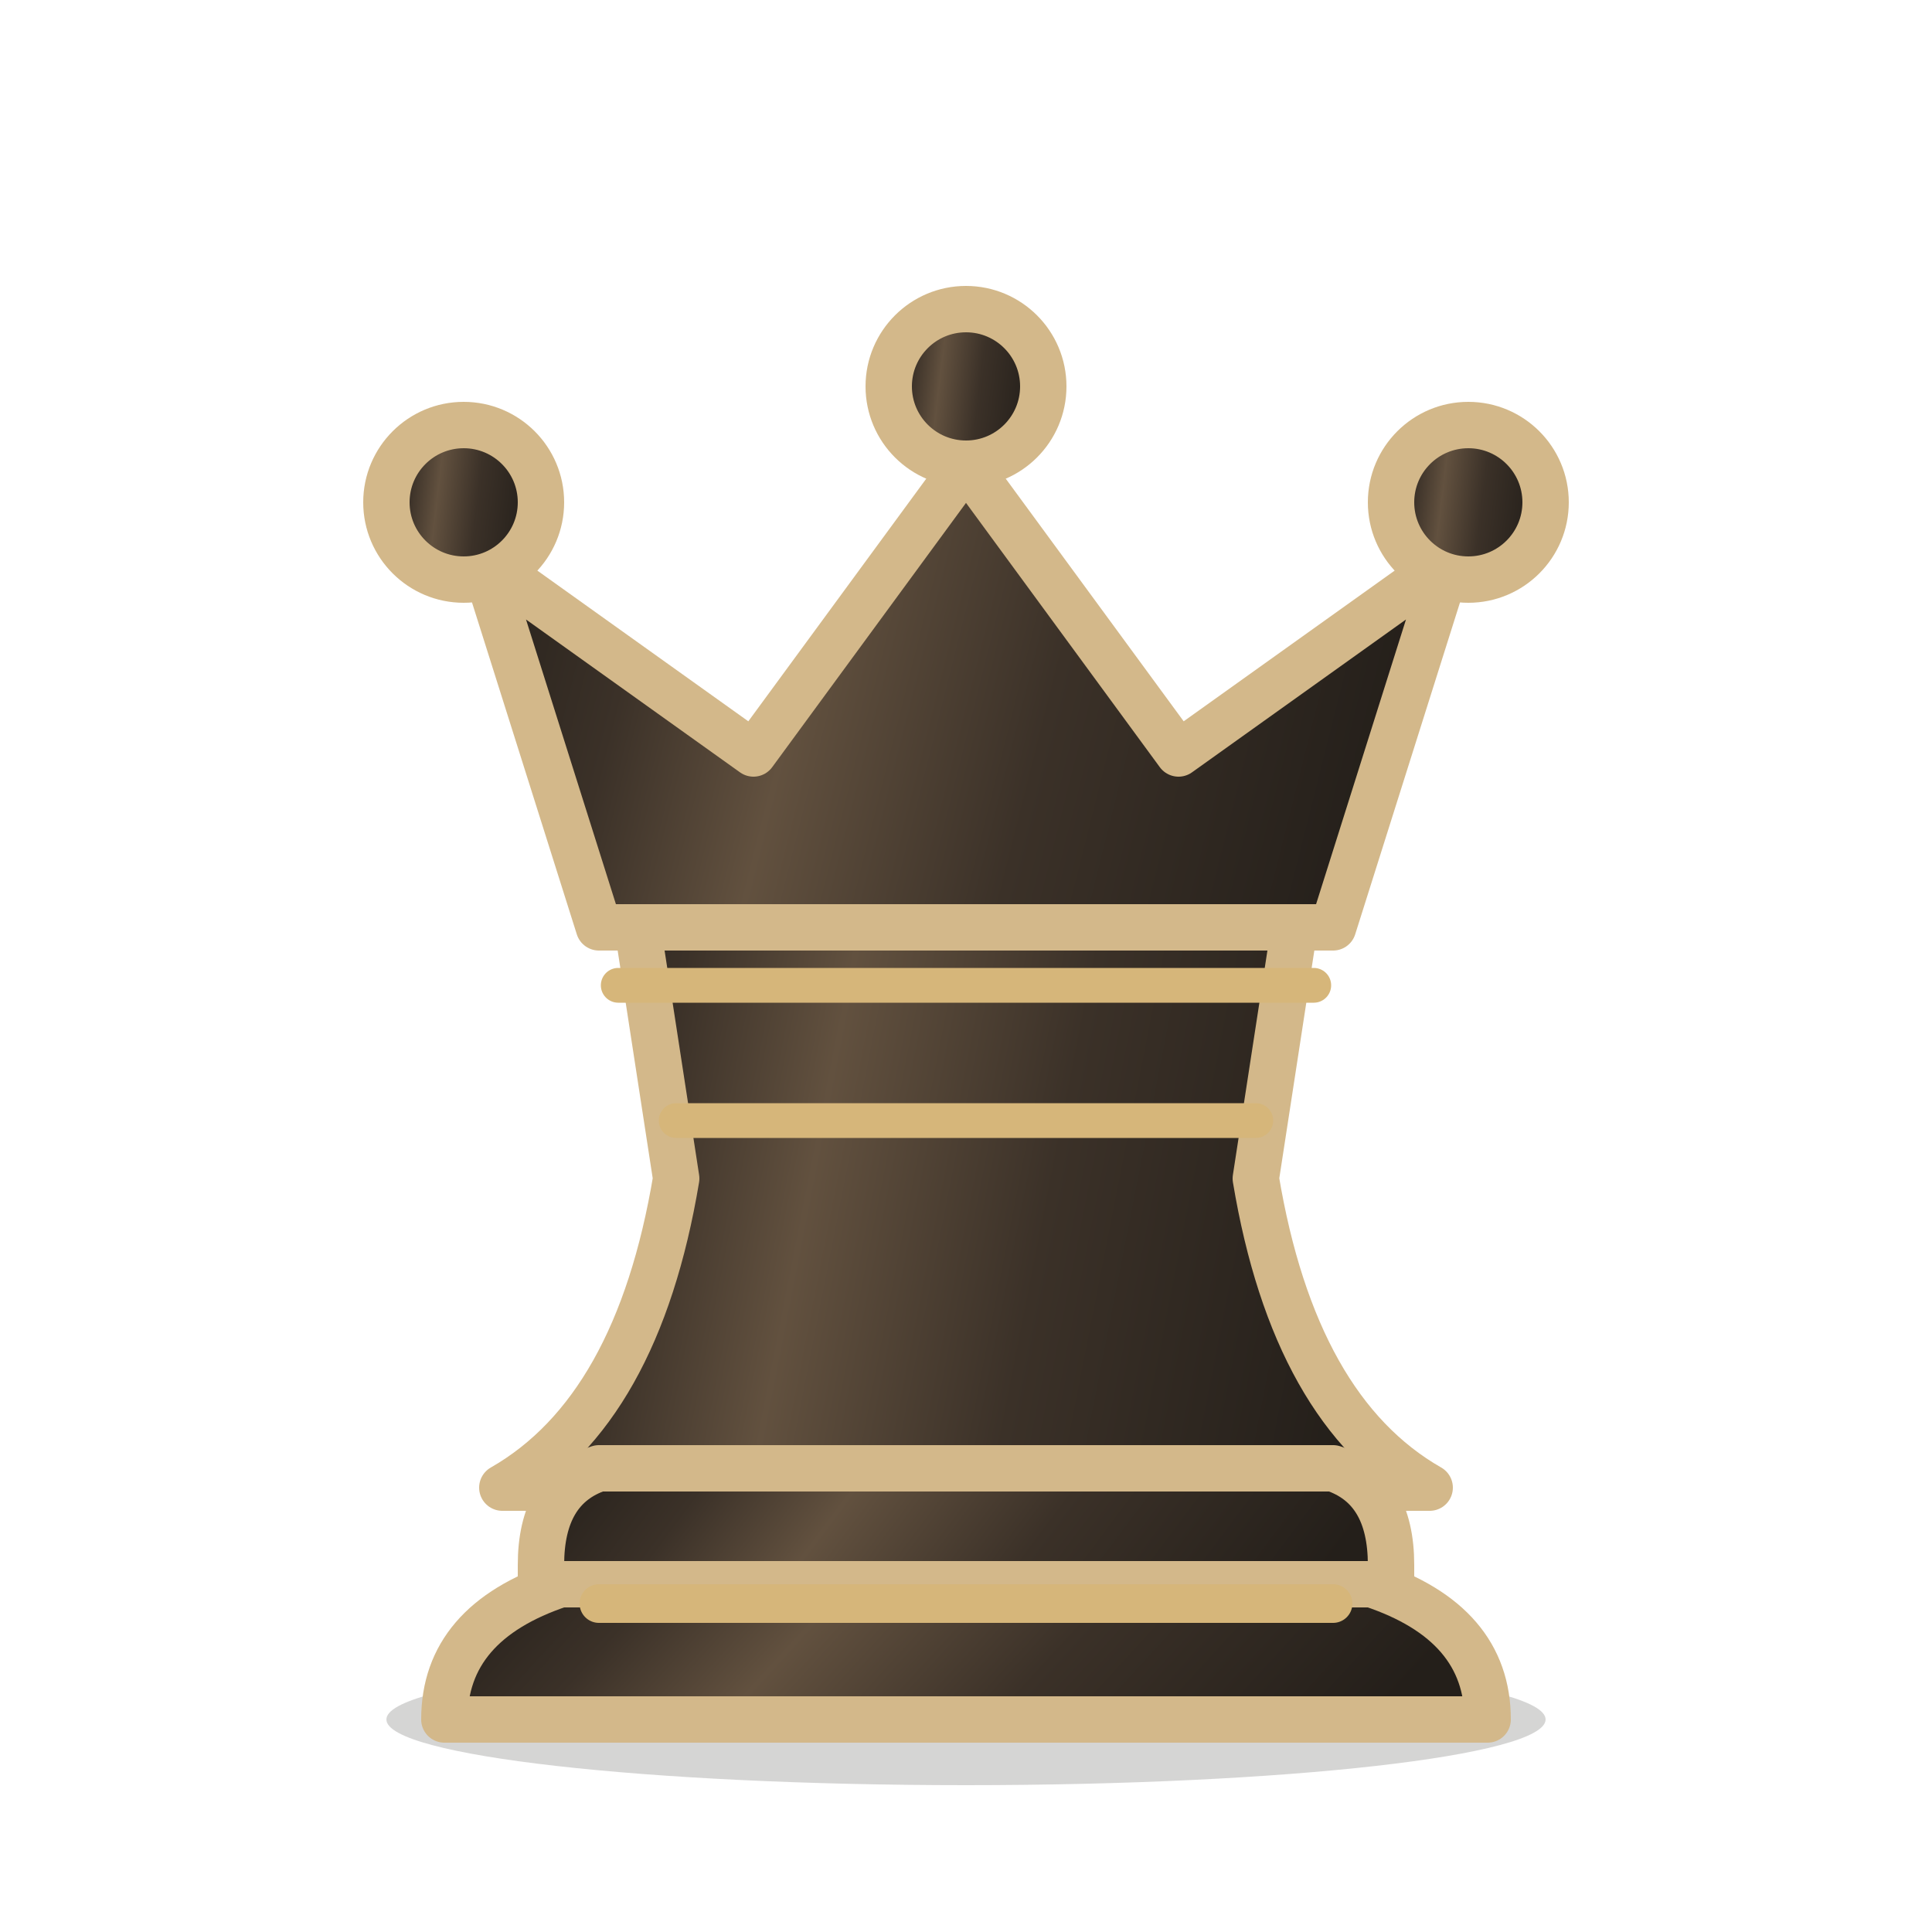
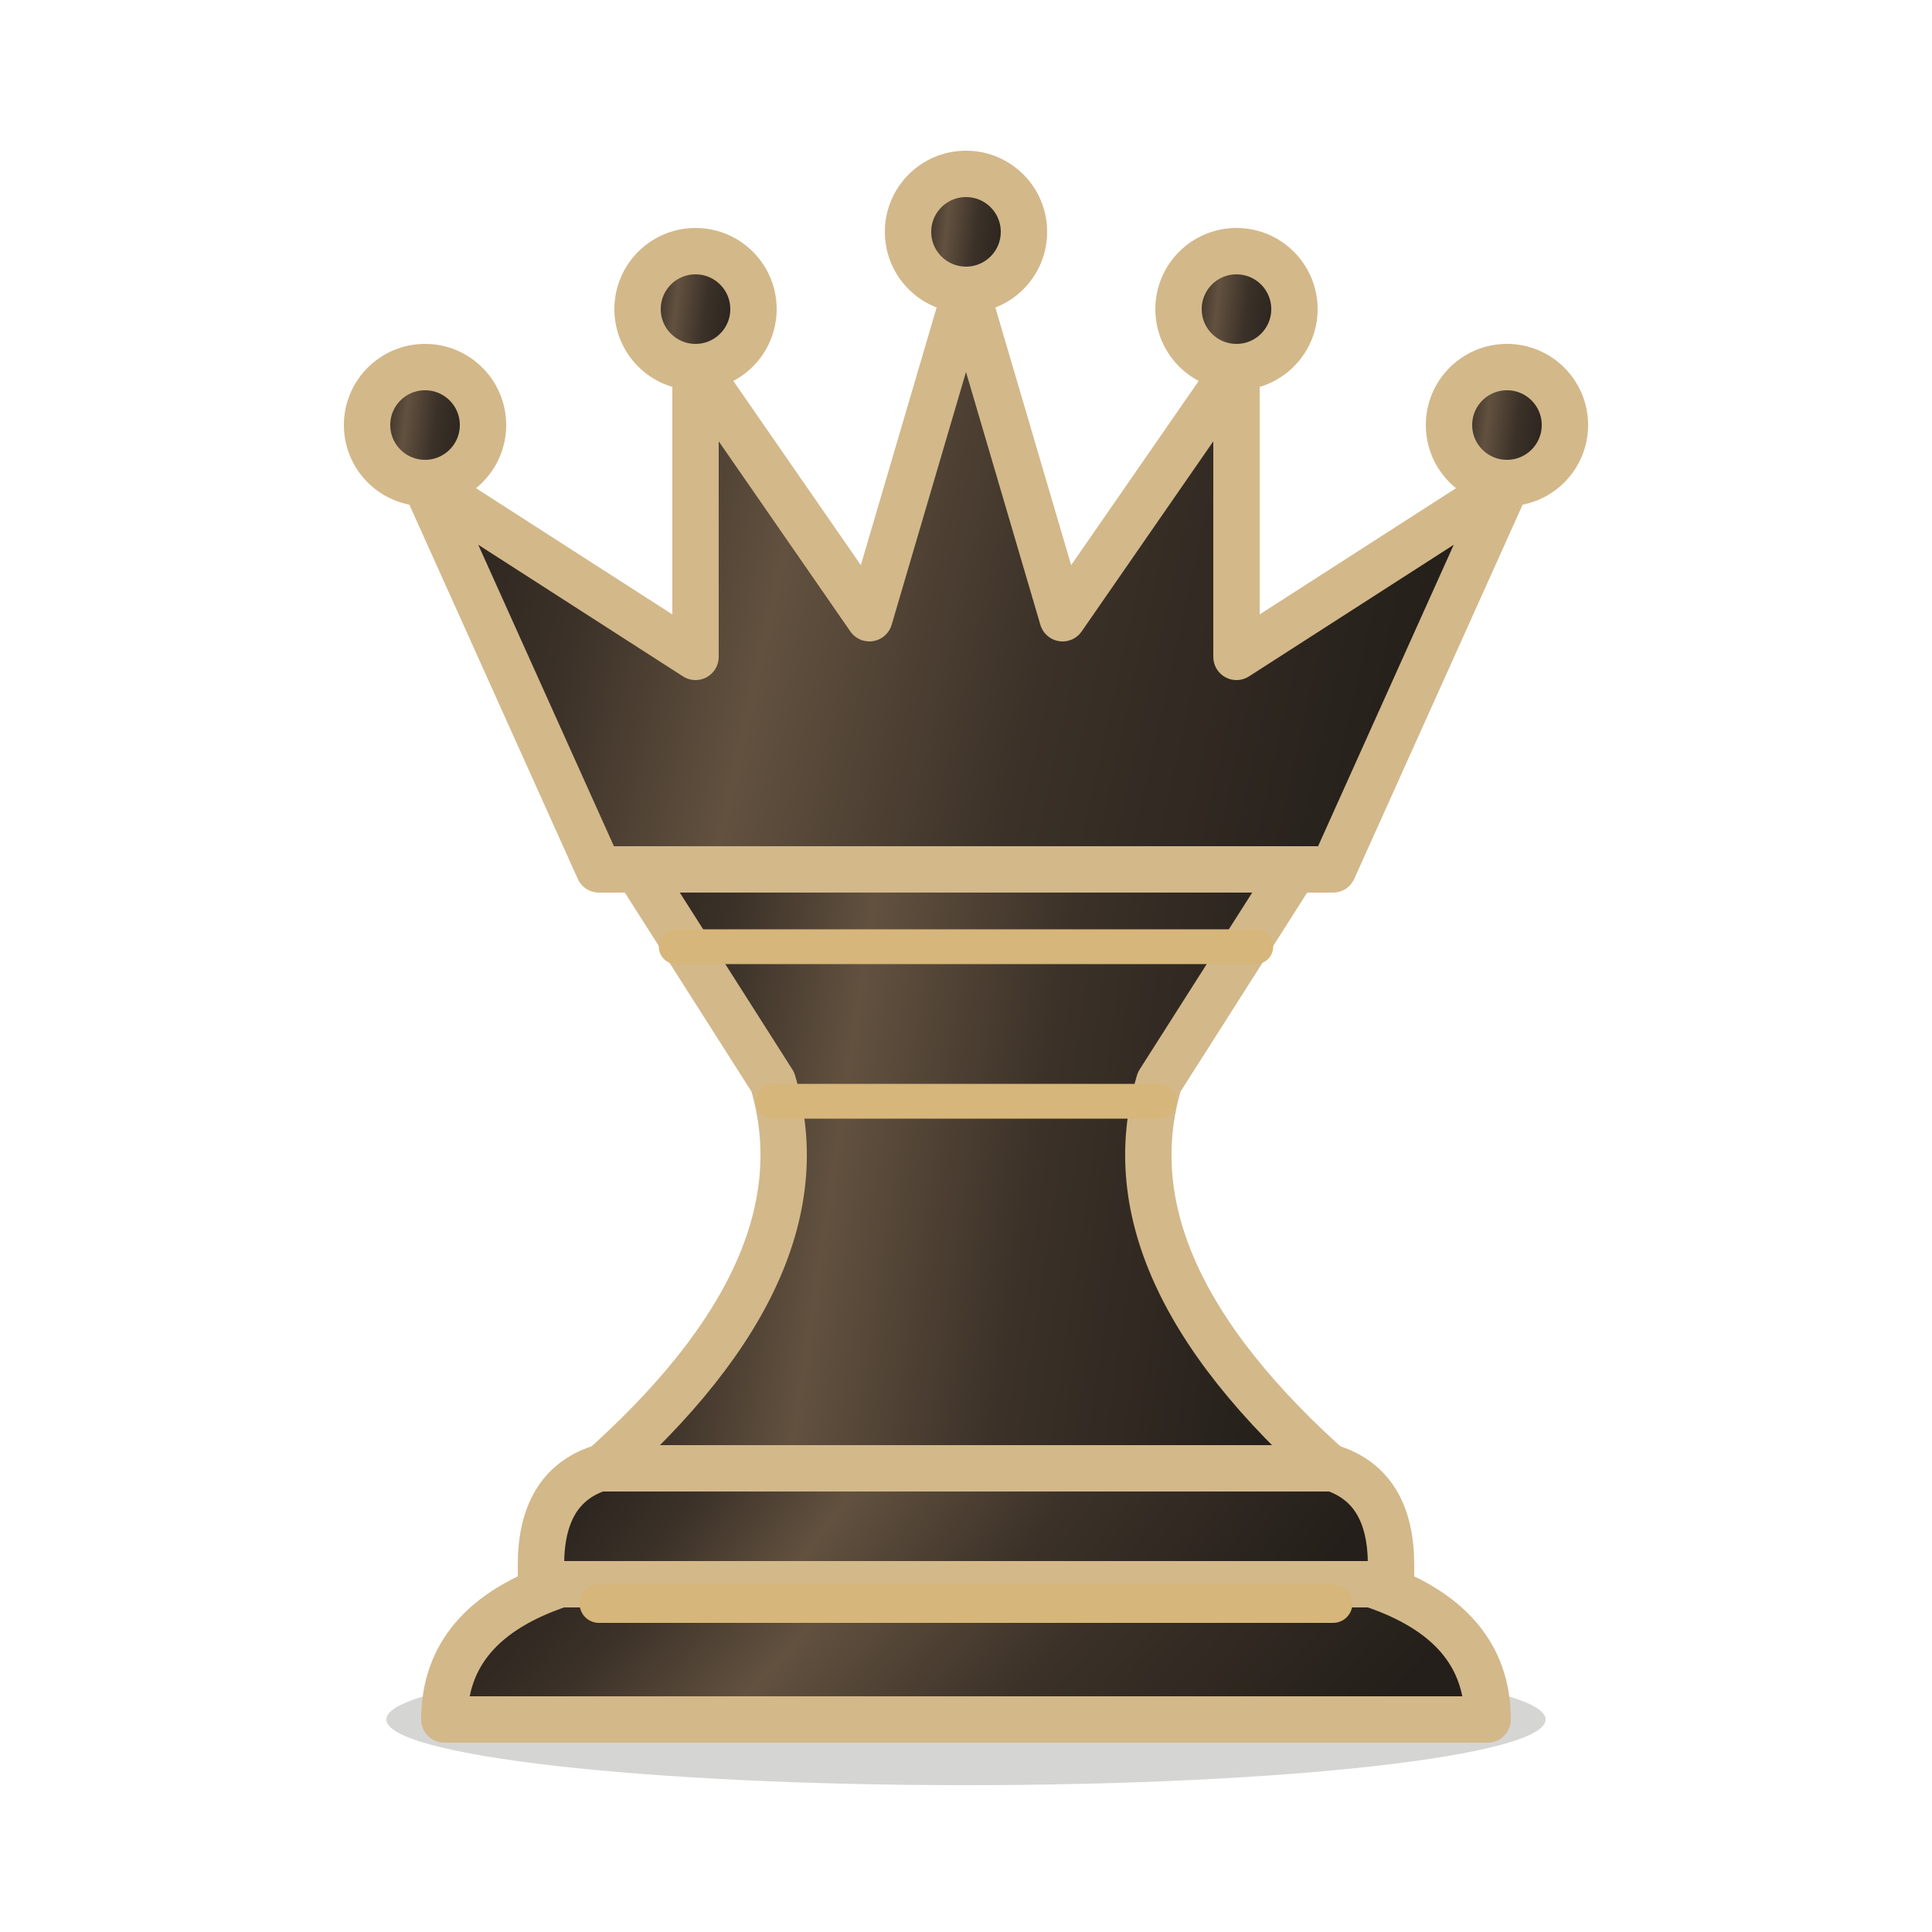
<svg xmlns="http://www.w3.org/2000/svg" viewBox="0 0 100 100">
  <defs>
    <linearGradient id="body" x1="0" y1="0" x2="1" y2=".12">
      <stop stop-color="#241f1a" />
      <stop offset=".2" stop-color="#3b3128" />
      <stop offset=".38" stop-color="#62513f" />
      <stop offset=".64" stop-color="#3b3128" />
      <stop offset="1" stop-color="#241f1a" />
    </linearGradient>
  </defs>
  <ellipse cx="50" cy="89" rx="30" ry="3.4" fill="#181510" opacity=".18" />
  <g fill="url(#body)" stroke="#d3b88a" stroke-width="2.4" stroke-linecap="round" stroke-linejoin="round">
-     <path d="M25 29 L31 48 H69 L75 29 L61 39 L50 24 L39 39Z" />
-     <circle cx="24" cy="26" r="4" />
-     <circle cx="50" cy="20" r="4" />
-     <circle cx="76" cy="26" r="4" />
-     <path d="M33 48 H67 L65 61 Q67 73 74 77 H26 Q33 73 35 61Z" />
-     <path d="M32 51H68 M35 58H65" class="detail" />
+     <path d="M22 25 L31 45 H69 L78 25 L64 34 L64 19 L55 32 L50 15 L45 32 L36 19 L36 34Z" />
+     <circle cx="22" cy="22" r="3" />
+     <circle cx="36" cy="16" r="3" />
+     <circle cx="50" cy="12" r="3" />
+     <circle cx="64" cy="16" r="3" />
+     <circle cx="78" cy="22" r="3" />
+     <path d="M33 45 H67 L60 56 Q57 66 70 77 H30 Q43 66 40 56Z" />
+     <path d="M35 49H65 M40 57H60" class="detail" />
    <path d="M31 76 H69 Q72 77 72 81 V83 H28 V81 Q28 77 31 76Z" />
    <path d="M29 82 H71 Q77 84 77 89 H23 Q23 84 29 82Z" />
    <path d="M31 83H69" fill="none" stroke="#d6b67a" stroke-width="2" />
  </g>
  <style>.detail{fill:none;stroke:#d6b67a;stroke-width:1.8}.cut{fill:none;stroke:#d3b88a;stroke-width:3}</style>
</svg>
